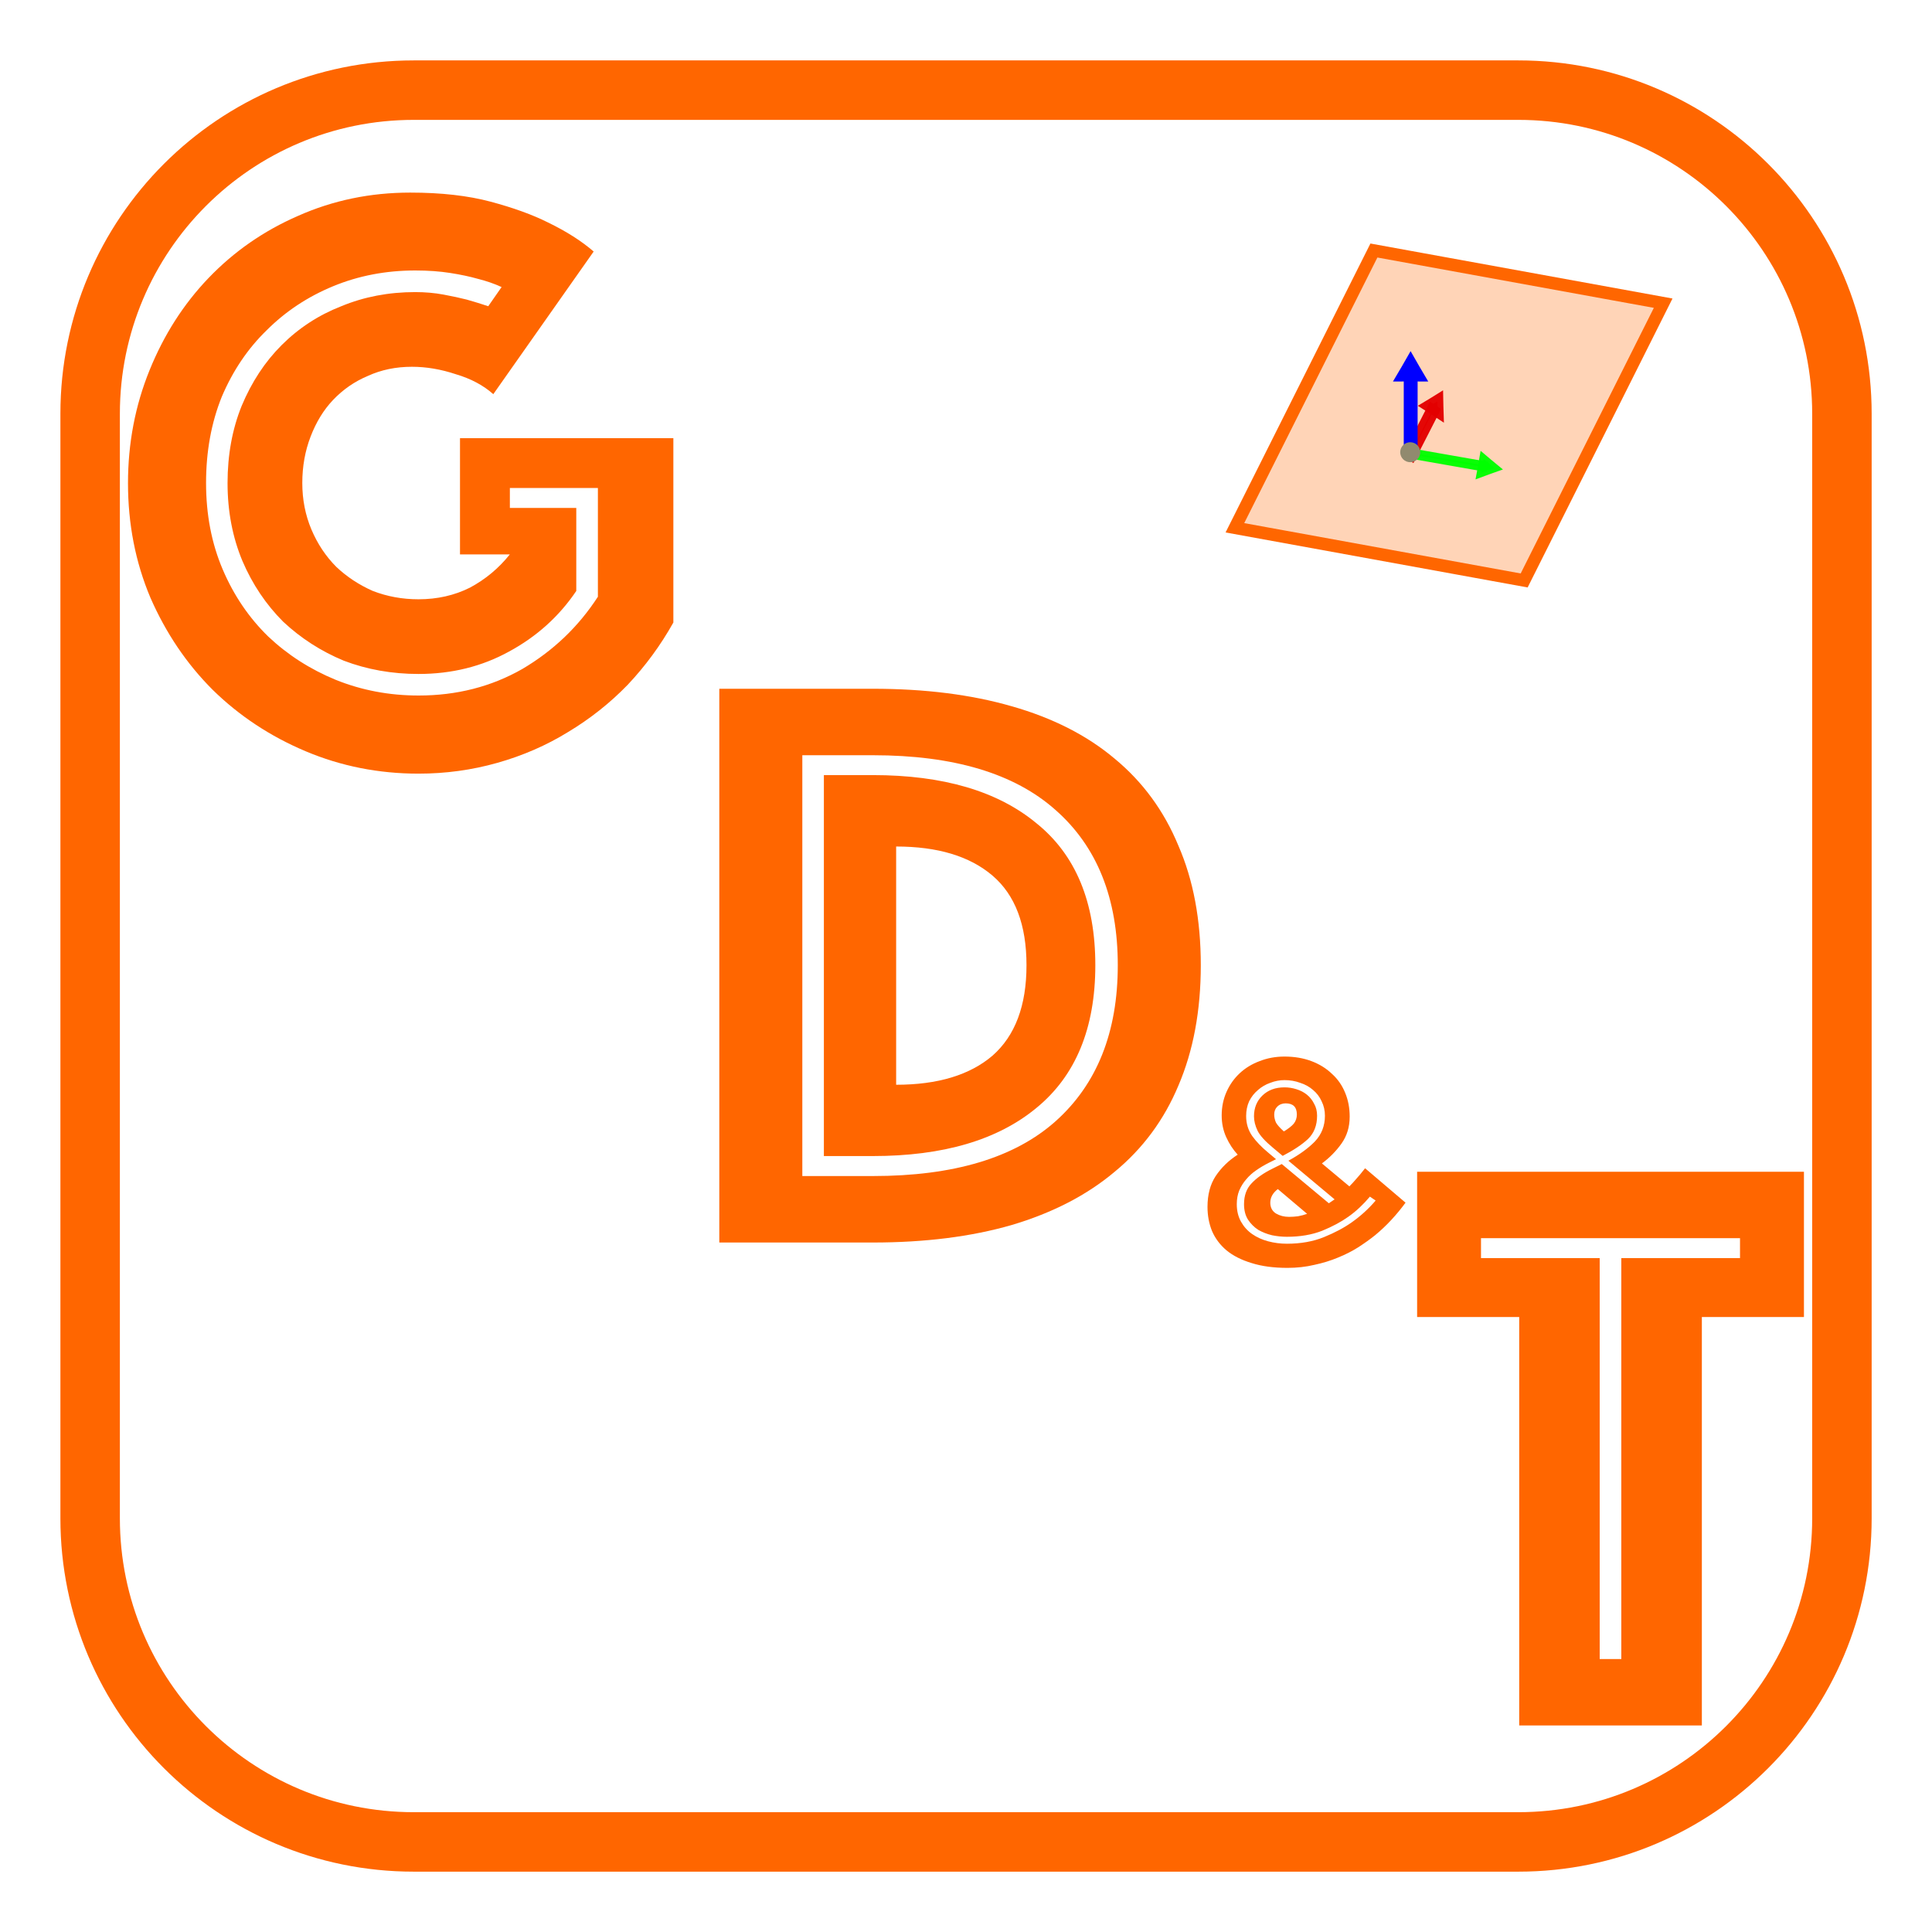
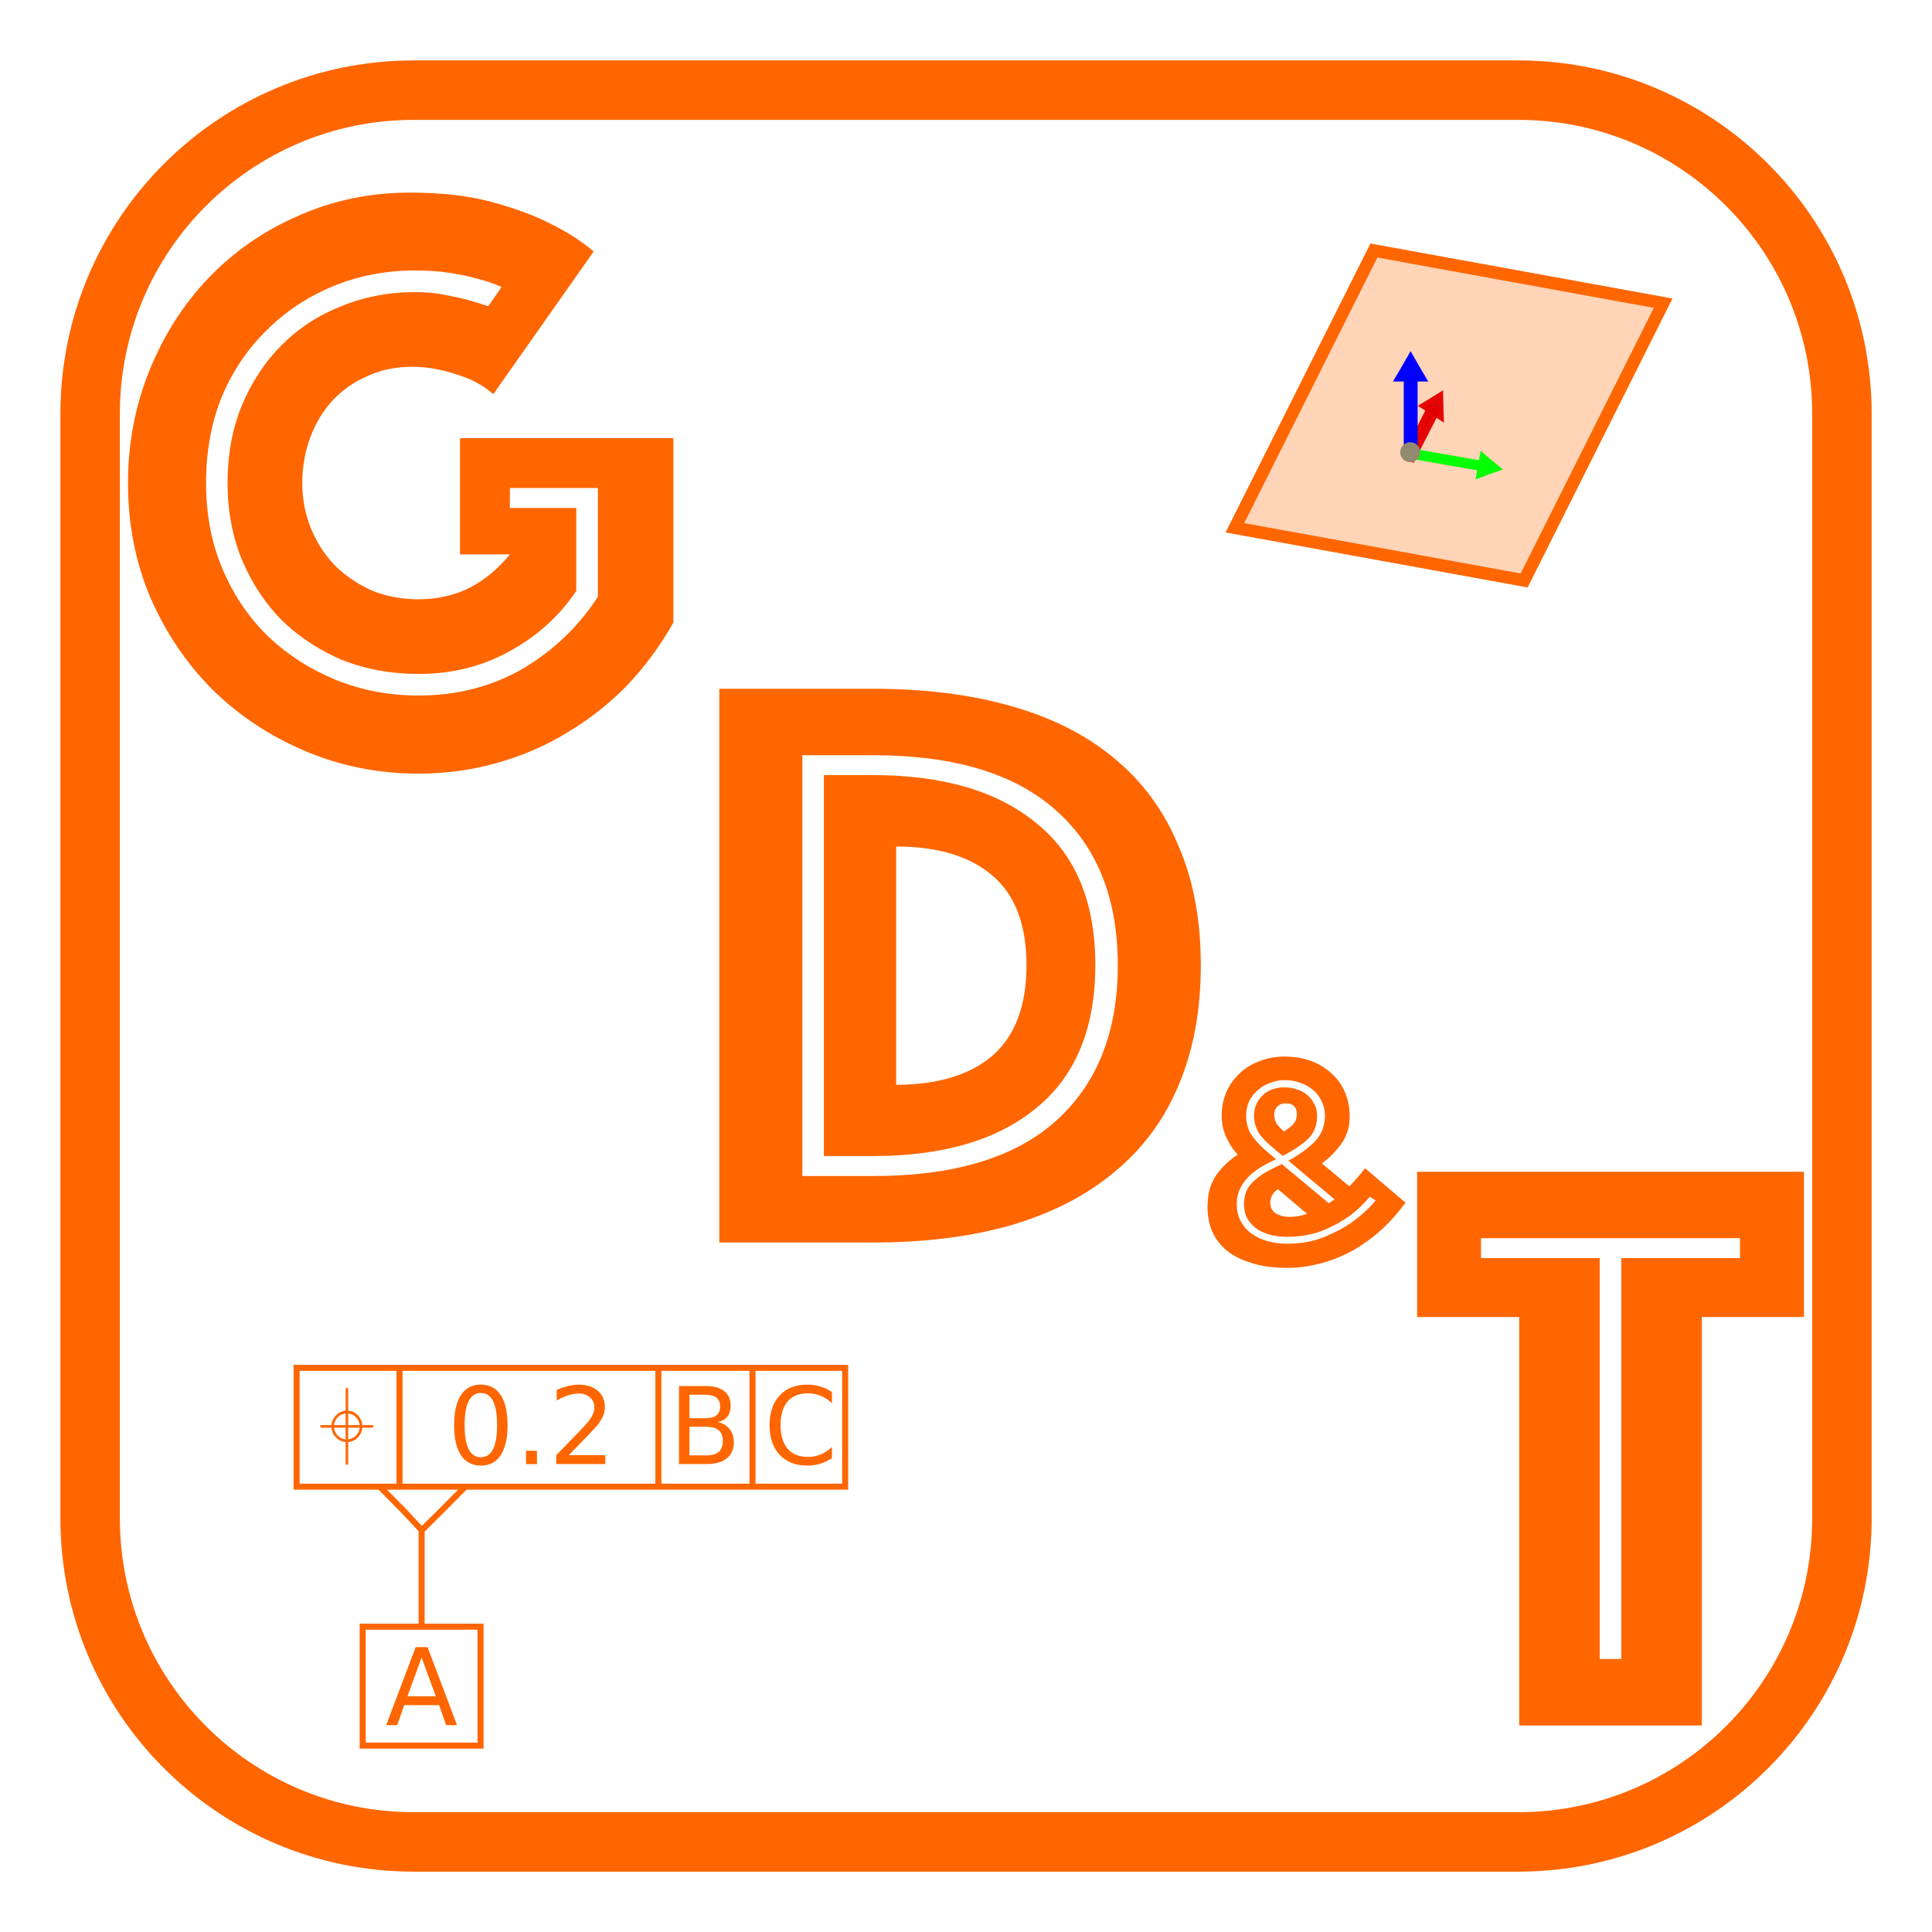
<svg xmlns="http://www.w3.org/2000/svg" xmlns:ns1="http://www.openswatchbook.org/uri/2009/osb" xmlns:xlink="http://www.w3.org/1999/xlink" width="32px" height="32px" id="svg3085" version="1.1">
  <defs id="defs3087">
    <linearGradient id="linearGradient5701" ns1:paint="solid">
      <stop style="stop-color:#000000;stop-opacity:1;" offset="0" id="stop5703" />
    </linearGradient>
    <linearGradient id="linearGradient7597">
      <stop style="stop-color:#000003;stop-opacity:1;" offset="0" id="stop7599" />
      <stop style="stop-color:#000003;stop-opacity:0;" offset="1" id="stop7601" />
    </linearGradient>
    <marker orient="auto" refY="0.0" refX="0.0" id="Arrow1Lstart" style="overflow:visible">
      <path id="path3995" d="M 0.0,0.0 L 5.0,-5.0 L -12.5,0.0 L 5.0,5.0 L 0.0,0.0 z " style="fill-rule:evenodd;stroke:#000000;stroke-width:1.0pt" transform="scale(0.8) translate(12.5,0)" />
    </marker>
    <marker orient="auto" refY="0.0" refX="0.0" id="Arrow1Send" style="overflow:visible;">
      <path id="path4010" d="M 0.0,0.0 L 5.0,-5.0 L -12.5,0.0 L 5.0,5.0 L 0.0,0.0 z " style="fill-rule:evenodd;stroke:#000000;stroke-width:1.0pt;" transform="scale(0.2) rotate(180) translate(6,0)" />
    </marker>
    <marker orient="auto" refY="0.0" refX="0.0" id="Arrow1Sstart" style="overflow:visible">
      <path id="path4007" d="M 0.0,0.0 L 5.0,-5.0 L -12.5,0.0 L 5.0,5.0 L 0.0,0.0 z " style="fill-rule:evenodd;stroke:#000000;stroke-width:1.0pt" transform="scale(0.2) translate(6,0)" />
    </marker>
    <marker orient="auto" refY="0.0" refX="0.0" id="Arrow2Sstart" style="overflow:visible">
      <path id="path4025" style="fill-rule:evenodd;stroke-width:0.625;stroke-linejoin:round" d="M 8.719,4.034 L -2.207,0.016 L 8.719,-4.002 C 6.973,-1.63 6.983,1.616 8.719,4.034 z " transform="scale(0.3) translate(-2.3,0)" />
    </marker>
    <marker orient="auto" refY="0.0" refX="0.0" id="TriangleOutL" style="overflow:visible">
      <path id="path4137" d="M 5.77,0.0 L -2.88,5.0 L -2.88,-5.0 L 5.77,0.0 z " style="fill-rule:evenodd;stroke:#000000;stroke-width:1.0pt" transform="scale(0.8)" />
    </marker>
    <marker orient="auto" refY="0.0" refX="0.0" id="DiamondLend" style="overflow:visible">
      <path id="path4092" d="M 0,-7.071 L -7.071,0 L 0,7.071 L 7.071,0 L 0,-7.071 z " style="fill-rule:evenodd;stroke:#000000;stroke-width:1.0pt" transform="scale(0.8) translate(-7,0)" />
    </marker>
    <marker orient="auto" refY="0.0" refX="0.0" id="DiamondLstart" style="overflow:visible">
      <path id="path4083" d="M 0,-7.071 L -7.071,0 L 0,7.071 L 7.071,0 L 0,-7.071 z " style="fill-rule:evenodd;stroke:#000000;stroke-width:1.0pt" transform="scale(0.8) translate(7,0)" />
    </marker>
    <marker orient="auto" refY="0.0" refX="0.0" id="Arrow1Lend" style="overflow:visible;">
      <path id="path3998" d="M 0.0,0.0 L 5.0,-5.0 L -12.5,0.0 L 5.0,5.0 L 0.0,0.0 z " style="fill-rule:evenodd;stroke:#000000;stroke-width:1.0pt;" transform="scale(0.8) rotate(180) translate(12.5,0)" />
    </marker>
    <linearGradient id="linearGradient3893">
      <stop style="stop-color:#ffffff;stop-opacity:1;" offset="0" id="stop3895" />
      <stop style="stop-color:#ffffff;stop-opacity:0;" offset="1" id="stop3897" />
    </linearGradient>
    <linearGradient xlink:href="#linearGradient7597" id="linearGradient7603" x1="15.715" y1="22.299" x2="34.136" y2="22.299" gradientUnits="userSpaceOnUse" />
  </defs>
  <g id="layer1">
    <rect style="fill:none;fill-rule:evenodd;stroke:#ff6600;stroke-width:0.985px;stroke-linecap:butt;stroke-linejoin:miter;stroke-opacity:1" id="rect3358" width="29.015" height="29.015" x="1.493" y="1.493" ry="5.36" rx="5.36" />
    <path id="path4239" style="font-style:normal;font-weight:normal;font-size:13.75px;line-height:125%;font-family:sans-serif;letter-spacing:0px;word-spacing:0px;fill:#ff6600;fill-opacity:1;stroke:none;stroke-width:1px;stroke-linecap:butt;stroke-linejoin:miter;stroke-opacity:1" d="m 8.171,6.529 q -0.247,-0.22 -0.619,-0.33 -0.371,-0.124 -0.729,-0.124 -0.399,0 -0.729,0.151 -0.33,0.138 -0.578,0.399 -0.234,0.247 -0.371,0.605 -0.138,0.357 -0.138,0.77 0,0.412 0.151,0.77 0.151,0.357 0.412,0.619 0.261,0.247 0.605,0.399 0.357,0.138 0.756,0.138 0.468,0 0.853,-0.193 0.385,-0.206 0.66,-0.55 l -0.825,0 0,-1.925 3.534,0 0,3.053 q -0.316,0.564 -0.756,1.031 -0.44,0.454 -0.99,0.784 -0.536,0.33 -1.169,0.509 -0.632,0.179 -1.306,0.179 -0.99,0 -1.87,-0.371 -0.88,-0.371 -1.54,-1.018 -0.646,-0.646 -1.031,-1.526 -0.371,-0.88 -0.371,-1.897 0,-0.99 0.357,-1.87 0.357,-0.88 0.976,-1.526 0.632,-0.66 1.485,-1.031 0.866,-0.385 1.856,-0.385 0.77,0 1.334,0.151 0.564,0.151 0.949,0.344 0.454,0.22 0.756,0.481 l -1.664,2.365 z m 0.138,-1.774 q -0.179,-0.083 -0.399,-0.138 -0.193,-0.055 -0.454,-0.096 -0.261,-0.041 -0.578,-0.041 -0.729,0 -1.361,0.261 -0.632,0.261 -1.1,0.729 -0.468,0.454 -0.743,1.1 -0.261,0.646 -0.261,1.43 0,0.784 0.275,1.43 0.275,0.646 0.756,1.114 0.481,0.454 1.114,0.715 0.646,0.261 1.375,0.261 0.949,0 1.719,-0.44 0.77,-0.454 1.251,-1.196 l 0,-1.801 -1.458,0 0,0.33 1.1,0 0,1.375 q -0.426,0.632 -1.114,1.004 -0.674,0.371 -1.499,0.371 -0.66,0 -1.238,-0.22 -0.564,-0.234 -1.004,-0.646 -0.426,-0.426 -0.674,-1.004 -0.247,-0.591 -0.247,-1.292 0,-0.701 0.234,-1.279 0.247,-0.591 0.66,-1.004 0.426,-0.426 0.99,-0.646 0.564,-0.234 1.224,-0.234 0.247,0 0.468,0.041 0.22,0.041 0.385,0.083 0.193,0.055 0.357,0.11 l 0.22,-0.316 z" />
    <path id="path4241" style="font-style:normal;font-weight:normal;font-size:13.75px;line-height:125%;font-family:sans-serif;letter-spacing:0px;word-spacing:0px;fill:#ff6600;fill-opacity:1;stroke:none;stroke-width:1px;stroke-linecap:butt;stroke-linejoin:miter;stroke-opacity:1" d="m 11.914,20.579 0,-9.171 2.544,0 q 1.292,0 2.296,0.289 1.018,0.289 1.705,0.866 0.701,0.578 1.059,1.444 0.371,0.853 0.371,1.98 0,1.127 -0.371,1.994 -0.357,0.853 -1.059,1.43 -0.688,0.578 -1.705,0.88 -1.004,0.289 -2.296,0.289 l -2.544,0 z m 1.732,-1.43 0,-6.311 0.811,0 q 1.746,0 2.709,0.797 0.976,0.784 0.976,2.351 0,1.567 -0.976,2.365 -0.963,0.797 -2.709,0.797 l -0.811,0 z m -0.357,0.33 1.169,0 q 2.007,0 3.025,-0.907 1.031,-0.921 1.031,-2.585 0,-1.664 -1.031,-2.571 -1.018,-0.907 -3.025,-0.907 l -1.169,0 0,6.971 z m 1.554,-1.512 q 1.031,0 1.595,-0.481 0.564,-0.495 0.564,-1.499 0,-1.004 -0.564,-1.485 -0.564,-0.481 -1.595,-0.481 l 0,3.946 z" />
    <path id="path4243" style="font-style:normal;font-weight:normal;font-size:5px;line-height:125%;font-family:sans-serif;letter-spacing:0px;word-spacing:0px;fill:#ff6600;fill-opacity:1;stroke:none;stroke-width:1px;stroke-linecap:butt;stroke-linejoin:miter;stroke-opacity:1" d="m 20,19.99 q 0,-0.305 0.135,-0.51 0.14,-0.21 0.365,-0.355 -0.115,-0.125 -0.19,-0.29 -0.075,-0.165 -0.075,-0.36 0,-0.21 0.08,-0.39 0.08,-0.18 0.22,-0.31 0.14,-0.13 0.33,-0.2 0.19,-0.075 0.41,-0.075 0.245,0 0.445,0.075 0.2,0.075 0.34,0.21 0.145,0.13 0.22,0.315 0.075,0.18 0.075,0.395 0,0.255 -0.135,0.445 -0.135,0.19 -0.325,0.33 l 0.455,0.38 q 0.06,-0.06 0.115,-0.125 0.06,-0.065 0.145,-0.175 l 0.67,0.57 q -0.11,0.15 -0.235,0.285 -0.125,0.135 -0.27,0.255 -0.125,0.1 -0.28,0.2 -0.15,0.095 -0.335,0.17 -0.18,0.075 -0.39,0.12 Q 21.56,21 21.325,21 20.98,21 20.73,20.92 20.48,20.845 20.315,20.71 20.155,20.575 20.075,20.39 20,20.205 20,19.99 Z m 1.35,0.165 q 0.075,0 0.15,-0.01 0.08,-0.015 0.15,-0.04 l -0.485,-0.41 q -0.125,0.095 -0.125,0.225 0,0.12 0.095,0.18 0.095,0.055 0.215,0.055 z M 21.105,18.46 q 0,0.07 0.03,0.135 0.035,0.06 0.13,0.145 0.115,-0.07 0.165,-0.13 0.05,-0.065 0.05,-0.15 0,-0.185 -0.185,-0.185 -0.085,0 -0.14,0.055 -0.05,0.05 -0.05,0.13 z m 1,1.405 -0.765,-0.64 q 0.275,-0.15 0.44,-0.32 0.165,-0.175 0.165,-0.425 0,-0.13 -0.055,-0.24 -0.05,-0.11 -0.14,-0.185 -0.09,-0.08 -0.215,-0.12 -0.12,-0.045 -0.26,-0.045 -0.12,0 -0.235,0.045 -0.115,0.04 -0.205,0.12 -0.09,0.075 -0.145,0.185 -0.05,0.11 -0.05,0.245 0,0.185 0.1,0.33 0.1,0.14 0.27,0.28 l 0.125,0.105 -0.12,0.06 q -0.11,0.055 -0.21,0.125 -0.095,0.065 -0.165,0.15 -0.07,0.08 -0.115,0.185 -0.04,0.1 -0.04,0.225 0,0.165 0.07,0.29 0.07,0.125 0.185,0.205 0.115,0.08 0.265,0.12 0.15,0.04 0.31,0.04 0.345,0 0.615,-0.11 0.27,-0.11 0.46,-0.245 0.22,-0.155 0.395,-0.36 L 22.69,19.82 q -0.08,0.095 -0.17,0.18 -0.09,0.085 -0.19,0.155 -0.175,0.125 -0.43,0.23 -0.255,0.1 -0.585,0.1 -0.12,0 -0.245,-0.025 -0.125,-0.03 -0.23,-0.09 -0.1,-0.065 -0.17,-0.17 -0.065,-0.105 -0.065,-0.255 0,-0.215 0.125,-0.345 0.125,-0.135 0.35,-0.245 l 0.15,-0.075 0.78,0.65 0.095,-0.065 z m -0.29,-1.385 q 0,0.24 -0.15,0.385 -0.15,0.14 -0.42,0.28 l -0.155,-0.13 q -0.2,-0.165 -0.26,-0.285 -0.06,-0.125 -0.06,-0.24 0,-0.21 0.14,-0.345 0.14,-0.135 0.365,-0.135 0.1,0 0.195,0.03 0.1,0.03 0.175,0.09 0.075,0.06 0.12,0.15 0.05,0.085 0.05,0.2 z" />
    <path id="path4245" style="font-style:normal;font-weight:normal;font-size:13.75px;line-height:125%;font-family:sans-serif;letter-spacing:0px;word-spacing:0px;fill:#ff6600;fill-opacity:1;stroke:none;stroke-width:1px;stroke-linecap:butt;stroke-linejoin:miter;stroke-opacity:1" d="m 25.163,21.814 -1.691,0 0,-2.406 6.407,0 0,2.406 -1.691,0 0,6.765 -3.025,0 0,-6.765 z m 1.691,5.665 0,-6.641 1.966,0 0,-0.33 -4.29,0 0,0.33 1.966,0 0,6.641 0.357,0 z" />
    <g transform="matrix(0.7084255,0,0,0.7103622,0.2113129,-14.42594)" id="g4151">
      <path style="display:inline;opacity:1;fill:#ff6600;fill-opacity:0.284;stroke:#ff6600;stroke-width:0.292;stroke-linejoin:miter;stroke-miterlimit:4;stroke-dasharray:none;stroke-opacity:1" d="m 31.824,26.149 6.763,1.228 -3.25,6.465 -6.763,-1.228 z" id="rect4138" />
      <g style="fill:#e40000;fill-opacity:0.961;stroke:#e40000;stroke-width:2.181;stroke-miterlimit:4;stroke-dasharray:none;stroke-opacity:0.961" transform="matrix(0.1091237,0.07044897,-0.05897311,0.1151021,31.25223,25.01283)" id="g5601">
        <path style="opacity:1;fill:#e40000;fill-opacity:0.961;stroke:#e40000;stroke-width:2.181;stroke-linejoin:miter;stroke-miterlimit:4;stroke-dasharray:none;stroke-opacity:0.961" d="m 30.48,23.589 0.228,0 0,8.79 -0.228,0 z" id="rect5603" />
        <path style="opacity:1;fill:#e40000;fill-opacity:0.961;stroke:#e40000;stroke-width:2.181;stroke-linejoin:miter;stroke-miterlimit:4;stroke-dasharray:none;stroke-opacity:0.961" d="m 30.583,21.675 0.44,0.773 0.45,0.768 -0.89,-0.005 -0.89,0.005 0.45,-0.768 z" id="path5605" />
      </g>
      <g transform="matrix(0.1873831,0,0,0.1857679,26.9511,24.73167)" id="g5597">
        <path style="opacity:1;fill:#0000ff;fill-opacity:1;stroke:#0000ff;stroke-width:1.501;stroke-linejoin:miter;stroke-miterlimit:4;stroke-dasharray:none;stroke-opacity:1" d="m 30.48,23.589 0.228,0 0,8.79 -0.228,0 z" id="rect5589" />
        <path style="opacity:1;fill:#0000ff;fill-opacity:1;stroke:#0000ff;stroke-width:1.501;stroke-linejoin:miter;stroke-miterlimit:4;stroke-dasharray:none;stroke-opacity:1" d="m 30.583,21.775 0.44,0.773 0.45,0.768 -0.89,-0.005 -0.89,0.005 0.45,-0.768 z" id="path5595" />
      </g>
      <g id="g4172" style="stroke-width:0.199;stroke-miterlimit:4;stroke-dasharray:none" transform="matrix(0.1873831,0,0,0.1857679,27.58444,24.05086)">
        <path style="opacity:1;fill:#00ff00;fill-opacity:1;stroke:#00ff00;stroke-width:1.065;stroke-linejoin:miter;stroke-miterlimit:4;stroke-dasharray:none;stroke-opacity:0.961" d="m 30.583,21.675 0.44,0.773 0.45,0.768 -0.89,-0.005 -0.89,0.005 0.45,-0.768 z" id="path5614" transform="matrix(-0.1736482,0.9848077,-0.9848077,-0.1736482,64.32367,12.23466)" />
        <path style="opacity:1;fill:#00ff00;fill-opacity:1;stroke:#00ff00;stroke-width:1.065;stroke-linejoin:miter;stroke-miterlimit:4;stroke-dasharray:none;stroke-opacity:0.961" d="m 36.303,38.255 -0.04,0.225 -8.656,-1.526 0.04,-0.225 z" id="rect5612" />
      </g>
      <path style="display:inline;opacity:1;fill:#918a6f;fill-opacity:1;stroke:#918a6f;stroke-width:0.28;stroke-linejoin:miter;stroke-miterlimit:4;stroke-dasharray:none;stroke-opacity:1" d="m 32.767,30.852 a 0.094,0.093 0 0 1 -0.094,0.093 0.094,0.093 0 0 1 -0.094,-0.093 0.094,0.093 0 0 1 0.094,-0.093 0.094,0.093 0 0 1 0.094,0.093 z" id="path4140" />
+       <g id="g4387" transform="matrix(0.9266262,0,0,0.9263264,0.4864447,4.495284)">
+         <g transform="matrix(0.231807,0,0,0.2333426,6.093959,48.81936)" style="font-style:normal;font-variant:normal;font-weight:normal;font-stretch:normal;font-size:11.546px;line-height:120%;font-family:sans-serif;-inkscape-font-specification:'sans-serif, Normal';text-align:start;letter-spacing:0px;word-spacing:0px;writing-mode:lr-tb;text-anchor:start;fill:#ff6600;fill-opacity:1;stroke:#ff6600;stroke-width:0;stroke-linecap:butt;stroke-linejoin:miter;stroke-miterlimit:4;stroke-dasharray:none;stroke-opacity:1" id="text3374">
+           <path d="m 15.948,42.737 -1.545,4.189 3.095,0 -1.55,-4.189 z m -0.643,-1.122 1.291,0 3.208,8.417 -1.184,0 -0.767,-2.159 -3.794,0 -0.767,2.159 -1.201,0 3.214,-8.417 z" style="stroke-width:0;stroke-miterlimit:4;stroke-dasharray:none" id="path4277" />
+         </g>
+         <path style="fill:none;fill-opacity:1;stroke:#ff6600;stroke-width:0.152;stroke-linejoin:miter;stroke-miterlimit:4;stroke-dasharray:none;stroke-opacity:1" d="m 8.304,58.015 2.974,0 0,2.994 -2.974,0 z" id="rect3338" />
+         <path id="path4160" d="m 9.791,55.608 0,0.82 0,1.575" style="fill:none;fill-rule:evenodd;stroke:#ff6600;stroke-width:0.152;stroke-linecap:butt;stroke-linejoin:miter;stroke-miterlimit:4;stroke-dasharray:none;stroke-opacity:1" />
+         <g transform="matrix(0.1189575,0,0,0.1197456,5.882794,54.07665)" id="g4177" style="stroke:#ff6600;stroke-width:1.275;stroke-miterlimit:4;stroke-dasharray:none;stroke-opacity:1">
+           <path id="path4173" d="m 42.031,3.544 -4.841,4.841 -4.458,4.377" style="fill:none;fill-rule:evenodd;stroke:#ff6600;stroke-width:1.275;stroke-linecap:butt;stroke-linejoin:miter;stroke-miterlimit:4;stroke-dasharray:none;stroke-opacity:1" />
+           <path style="fill:none;fill-rule:evenodd;stroke:#ff6600;stroke-width:1.275;stroke-linecap:butt;stroke-linejoin:miter;stroke-miterlimit:4;stroke-dasharray:none;stroke-opacity:1" d="m 24.064,3.544 4.841,4.841 4.054,4.297" id="path4175" />
+         </g>
+         <path style="opacity:1;fill:none;fill-opacity:1;stroke:#ff6600;stroke-width:0.152;stroke-linejoin:miter;stroke-miterlimit:4;stroke-dasharray:none;stroke-opacity:1" d="m 6.637,51.5 13.841,0 0,2.991 -13.841,0 z" id="rect4175" />
+         <path id="path4179" d="m 9.234,51.473 0,3.064" style="fill:none;fill-rule:evenodd;stroke:#ff6600;stroke-width:0.152;stroke-linecap:butt;stroke-linejoin:miter;stroke-miterlimit:4;stroke-dasharray:none;stroke-opacity:1" />
+         <path style="fill:none;fill-rule:evenodd;stroke:#ff6600;stroke-width:0.152;stroke-linecap:butt;stroke-linejoin:miter;stroke-miterlimit:4;stroke-dasharray:none;stroke-opacity:1" d="m 18.14,51.473 0,3.064" id="path4181" />
+         <path id="path4183" d="m 15.765,51.473 0,3.064" style="fill:none;fill-rule:evenodd;stroke:#ff6600;stroke-width:0.152;stroke-linecap:butt;stroke-linejoin:miter;stroke-miterlimit:4;stroke-dasharray:none;stroke-opacity:1" />
+         <g transform="matrix(0.231807,0,0,0.2333426,6.093959,48.81936)" style="font-style:normal;font-variant:normal;font-weight:normal;font-stretch:normal;font-size:11.546px;line-height:120%;font-family:sans-serif;-inkscape-font-specification:'sans-serif, Normal';text-align:start;letter-spacing:0px;word-spacing:0px;writing-mode:lr-tb;text-anchor:start;fill:#ff6600;fill-opacity:1;stroke:#ff6600;stroke-width:0;stroke-linecap:butt;stroke-linejoin:miter;stroke-miterlimit:4;stroke-dasharray:none;stroke-opacity:1" id="text4185">
+           <path d="m 45.104,17.849 0,3.084 1.827,0 q 0.919,0 1.359,-0.378 0.445,-0.383 0.445,-1.167 0,-0.789 -0.445,-1.161 -0.44,-0.378 -1.359,-0.378 l -1.827,0 z m 0,-3.462 0,2.537 1.686,0 q 0.834,0 1.24,-0.31 0.412,-0.316 0.412,-0.958 0,-0.637 -0.412,-0.953 -0.406,-0.316 -1.24,-0.316 l -1.686,0 z m -1.139,-0.936 2.909,0 q 1.302,0 2.007,0.541 0.705,0.541 0.705,1.539 0,0.772 -0.361,1.229 -0.361,0.457 -1.06,0.569 0.84,0.18 1.302,0.755 0.468,0.569 0.468,1.426 0,1.128 -0.767,1.742 -0.767,0.615 -2.182,0.615 l -3.022,0 0,-8.417 z" style="stroke-width:0" id="path4282" />
+         </g>
+         <g transform="matrix(0.231807,0,0,0.2333426,6.093959,48.81936)" style="font-style:normal;font-variant:normal;font-weight:normal;font-stretch:normal;font-size:11.546px;line-height:120%;font-family:sans-serif;-inkscape-font-specification:'sans-serif, Normal';text-align:start;letter-spacing:0px;word-spacing:0px;writing-mode:lr-tb;text-anchor:start;fill:#ff6600;fill-opacity:1;stroke:#ff6600;stroke-width:0;stroke-linecap:butt;stroke-linejoin:miter;stroke-miterlimit:4;stroke-dasharray:none;stroke-opacity:1" id="text4191">
+           <path d="m 60.61,14.1 0,1.201 q -0.575,-0.536 -1.229,-0.801 -0.648,-0.265 -1.381,-0.265 -1.443,0 -2.21,0.885 -0.767,0.88 -0.767,2.548 0,1.663 0.767,2.548 0.767,0.88 2.21,0.88 0.733,0 1.381,-0.265 0.654,-0.265 1.229,-0.801 l 0,1.19 q -0.598,0.406 -1.269,0.609 -0.665,0.203 -1.409,0.203 -1.911,0 -3.011,-1.167 -1.099,-1.173 -1.099,-3.197 0,-2.03 1.099,-3.197 1.099,-1.173 3.011,-1.173 0.755,0 1.421,0.203 0.671,0.197 1.257,0.598 z" style="stroke-width:0" id="path4285" />
+         </g>
+         <g transform="matrix(0.231807,0,0,0.2333426,6.093959,48.81936)" style="font-style:normal;font-variant:normal;font-weight:normal;font-stretch:normal;font-size:11.546px;line-height:120%;font-family:sans-serif;-inkscape-font-specification:'sans-serif, Normal';text-align:start;letter-spacing:0px;word-spacing:0px;writing-mode:lr-tb;text-anchor:start;fill:#ff6600;fill-opacity:1;stroke:#ff6600;stroke-width:0;stroke-linecap:butt;stroke-linejoin:miter;stroke-miterlimit:4;stroke-dasharray:none;stroke-opacity:1" id="text4197">
+           <path d="m 10.676,17.942 -1.178,0 q -0.051,0.615 -0.485,1.054 -0.434,0.44 -1.06,0.507 l 0,2.436 -0.276,0 0,-2.436 Q 7.057,19.431 6.623,18.996 6.188,18.557 6.138,17.942 l -1.201,0 0,-0.276 1.19,0 Q 6.188,17.051 6.623,16.617 7.057,16.178 7.677,16.11 l 0,-2.436 0.276,0 0,2.436 q 0.62,0.056 1.054,0.496 0.434,0.44 0.49,1.06 l 1.178,0 0,0.276 z M 9.21,17.666 Q 9.154,17.164 8.799,16.815 8.449,16.459 7.953,16.409 l 0,1.257 1.257,0 z m -1.534,0 0,-1.257 Q 7.169,16.465 6.814,16.82 6.465,17.17 6.414,17.666 l 1.263,0 z m 1.534,0.276 -1.257,0 0,1.263 q 0.502,-0.062 0.851,-0.412 0.355,-0.355 0.406,-0.851 z m -1.534,1.263 0,-1.263 -1.263,0 q 0.062,0.502 0.412,0.857 0.355,0.355 0.851,0.406 z" style="stroke-width:0" id="path4288" />
+         </g>
+         <g transform="matrix(0.231807,0,0,0.2333426,6.093959,48.81936)" style="font-style:normal;font-variant:normal;font-weight:normal;font-stretch:normal;font-size:11.546px;line-height:120%;font-family:sans-serif;-inkscape-font-specification:'sans-serif, Normal';text-align:start;letter-spacing:0px;word-spacing:0px;writing-mode:lr-tb;text-anchor:start;fill:#ff6600;fill-opacity:1;stroke:#ff6600;stroke-width:0;stroke-linecap:butt;stroke-linejoin:miter;stroke-miterlimit:4;stroke-dasharray:none;stroke-opacity:1" id="text4209">
+           <path d="m 22.396,14.201 q -0.88,0 -1.325,0.868 -0.44,0.863 -0.44,2.599 0,1.731 0.44,2.599 0.445,0.863 1.325,0.863 0.885,0 1.325,-0.863 0.445,-0.868 0.445,-2.599 0,-1.736 -0.445,-2.599 -0.44,-0.868 -1.325,-0.868 z m 0,-0.902 q 1.415,0 2.159,1.122 0.75,1.116 0.75,3.247 0,2.125 -0.75,3.247 -0.744,1.116 -2.159,1.116 -1.415,0 -2.165,-1.116 -0.744,-1.122 -0.744,-3.247 0,-2.131 0.744,-3.247 0.75,-1.122 2.165,-1.122 z" style="stroke-width:0" id="path4291" />
+           <path d="m 27.312,20.437 1.19,0 0,1.432 -1.19,0 0,-1.432 z" style="stroke-width:0" id="path4293" />
+           <path d="m 31.969,20.91 3.975,0 0,0.958 -5.345,0 0,-0.958 q 0.648,-0.671 1.765,-1.798 1.122,-1.133 1.409,-1.46 0.547,-0.615 0.761,-1.037 0.22,-0.428 0.22,-0.84 0,-0.671 -0.474,-1.094 -0.468,-0.423 -1.223,-0.423 -0.536,0 -1.133,0.186 -0.592,0.186 -1.269,0.564 l 0,-1.15 q 0.688,-0.276 1.285,-0.417 0.598,-0.141 1.094,-0.141 1.308,0 2.086,0.654 0.778,0.654 0.778,1.748 0,0.519 -0.197,0.987 -0.192,0.462 -0.705,1.094 -0.141,0.164 -0.896,0.947 -0.755,0.778 -2.131,2.182 z" style="stroke-width:0" id="path4295" />
+         </g>
+       </g>
    </g>
  </g>
</svg>
